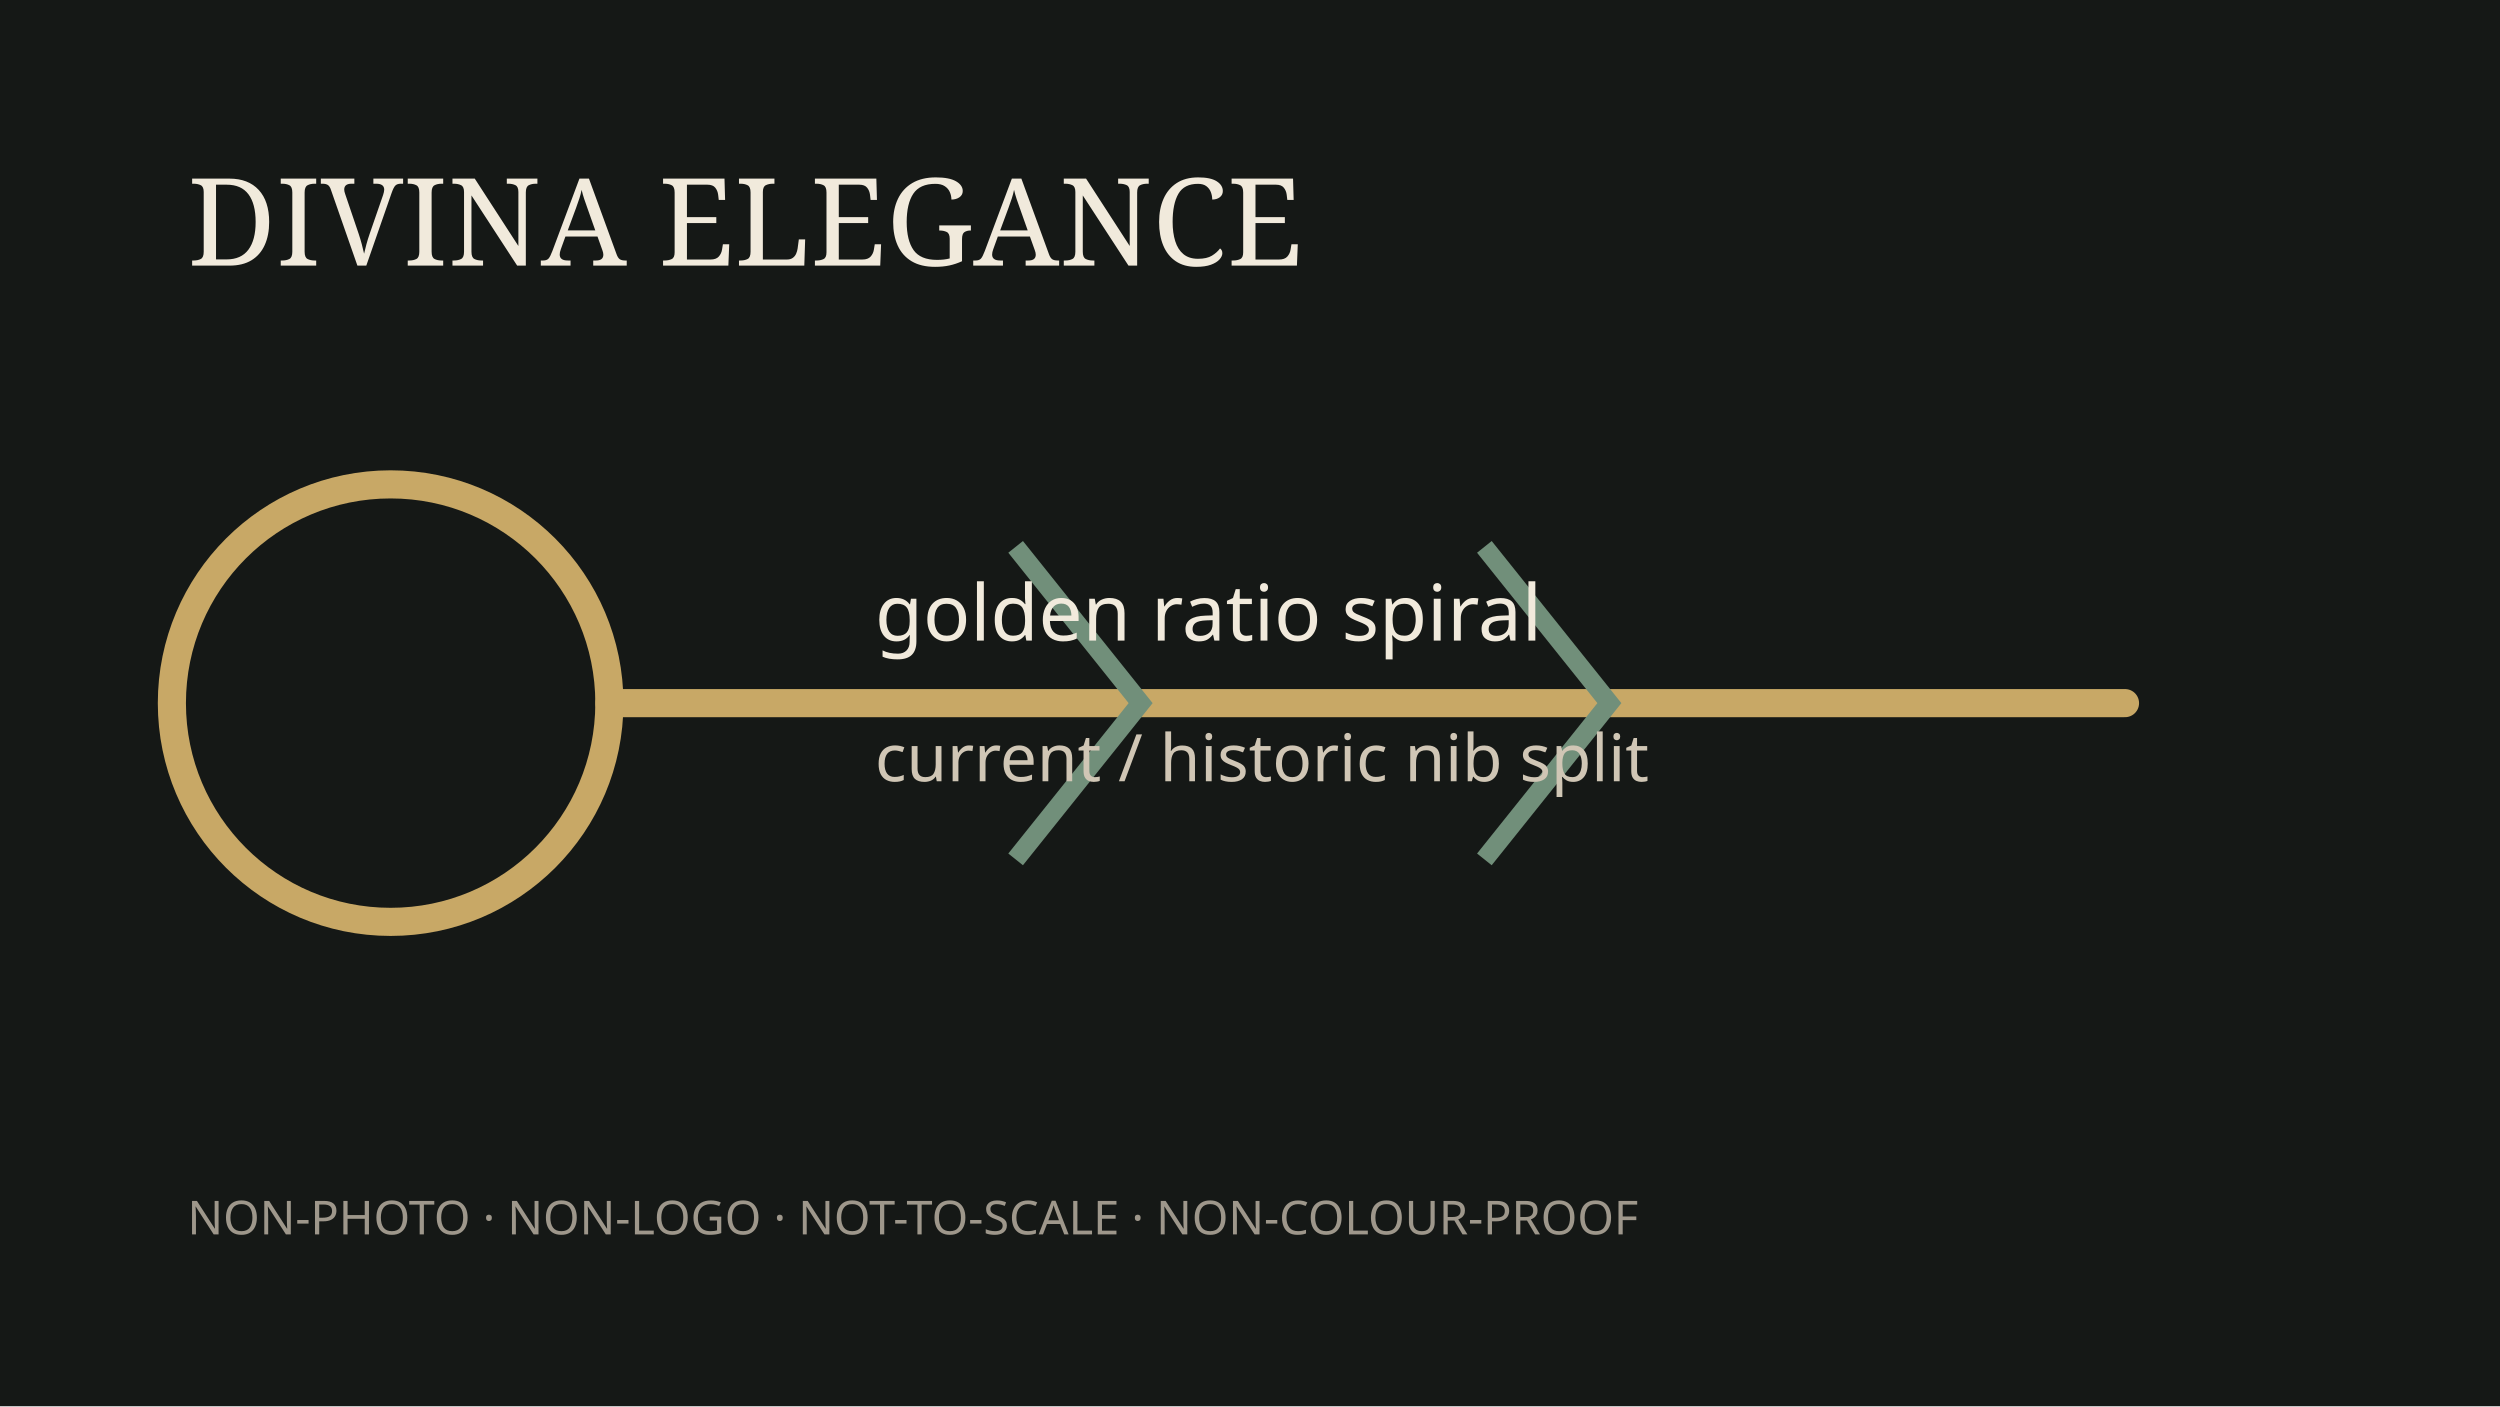
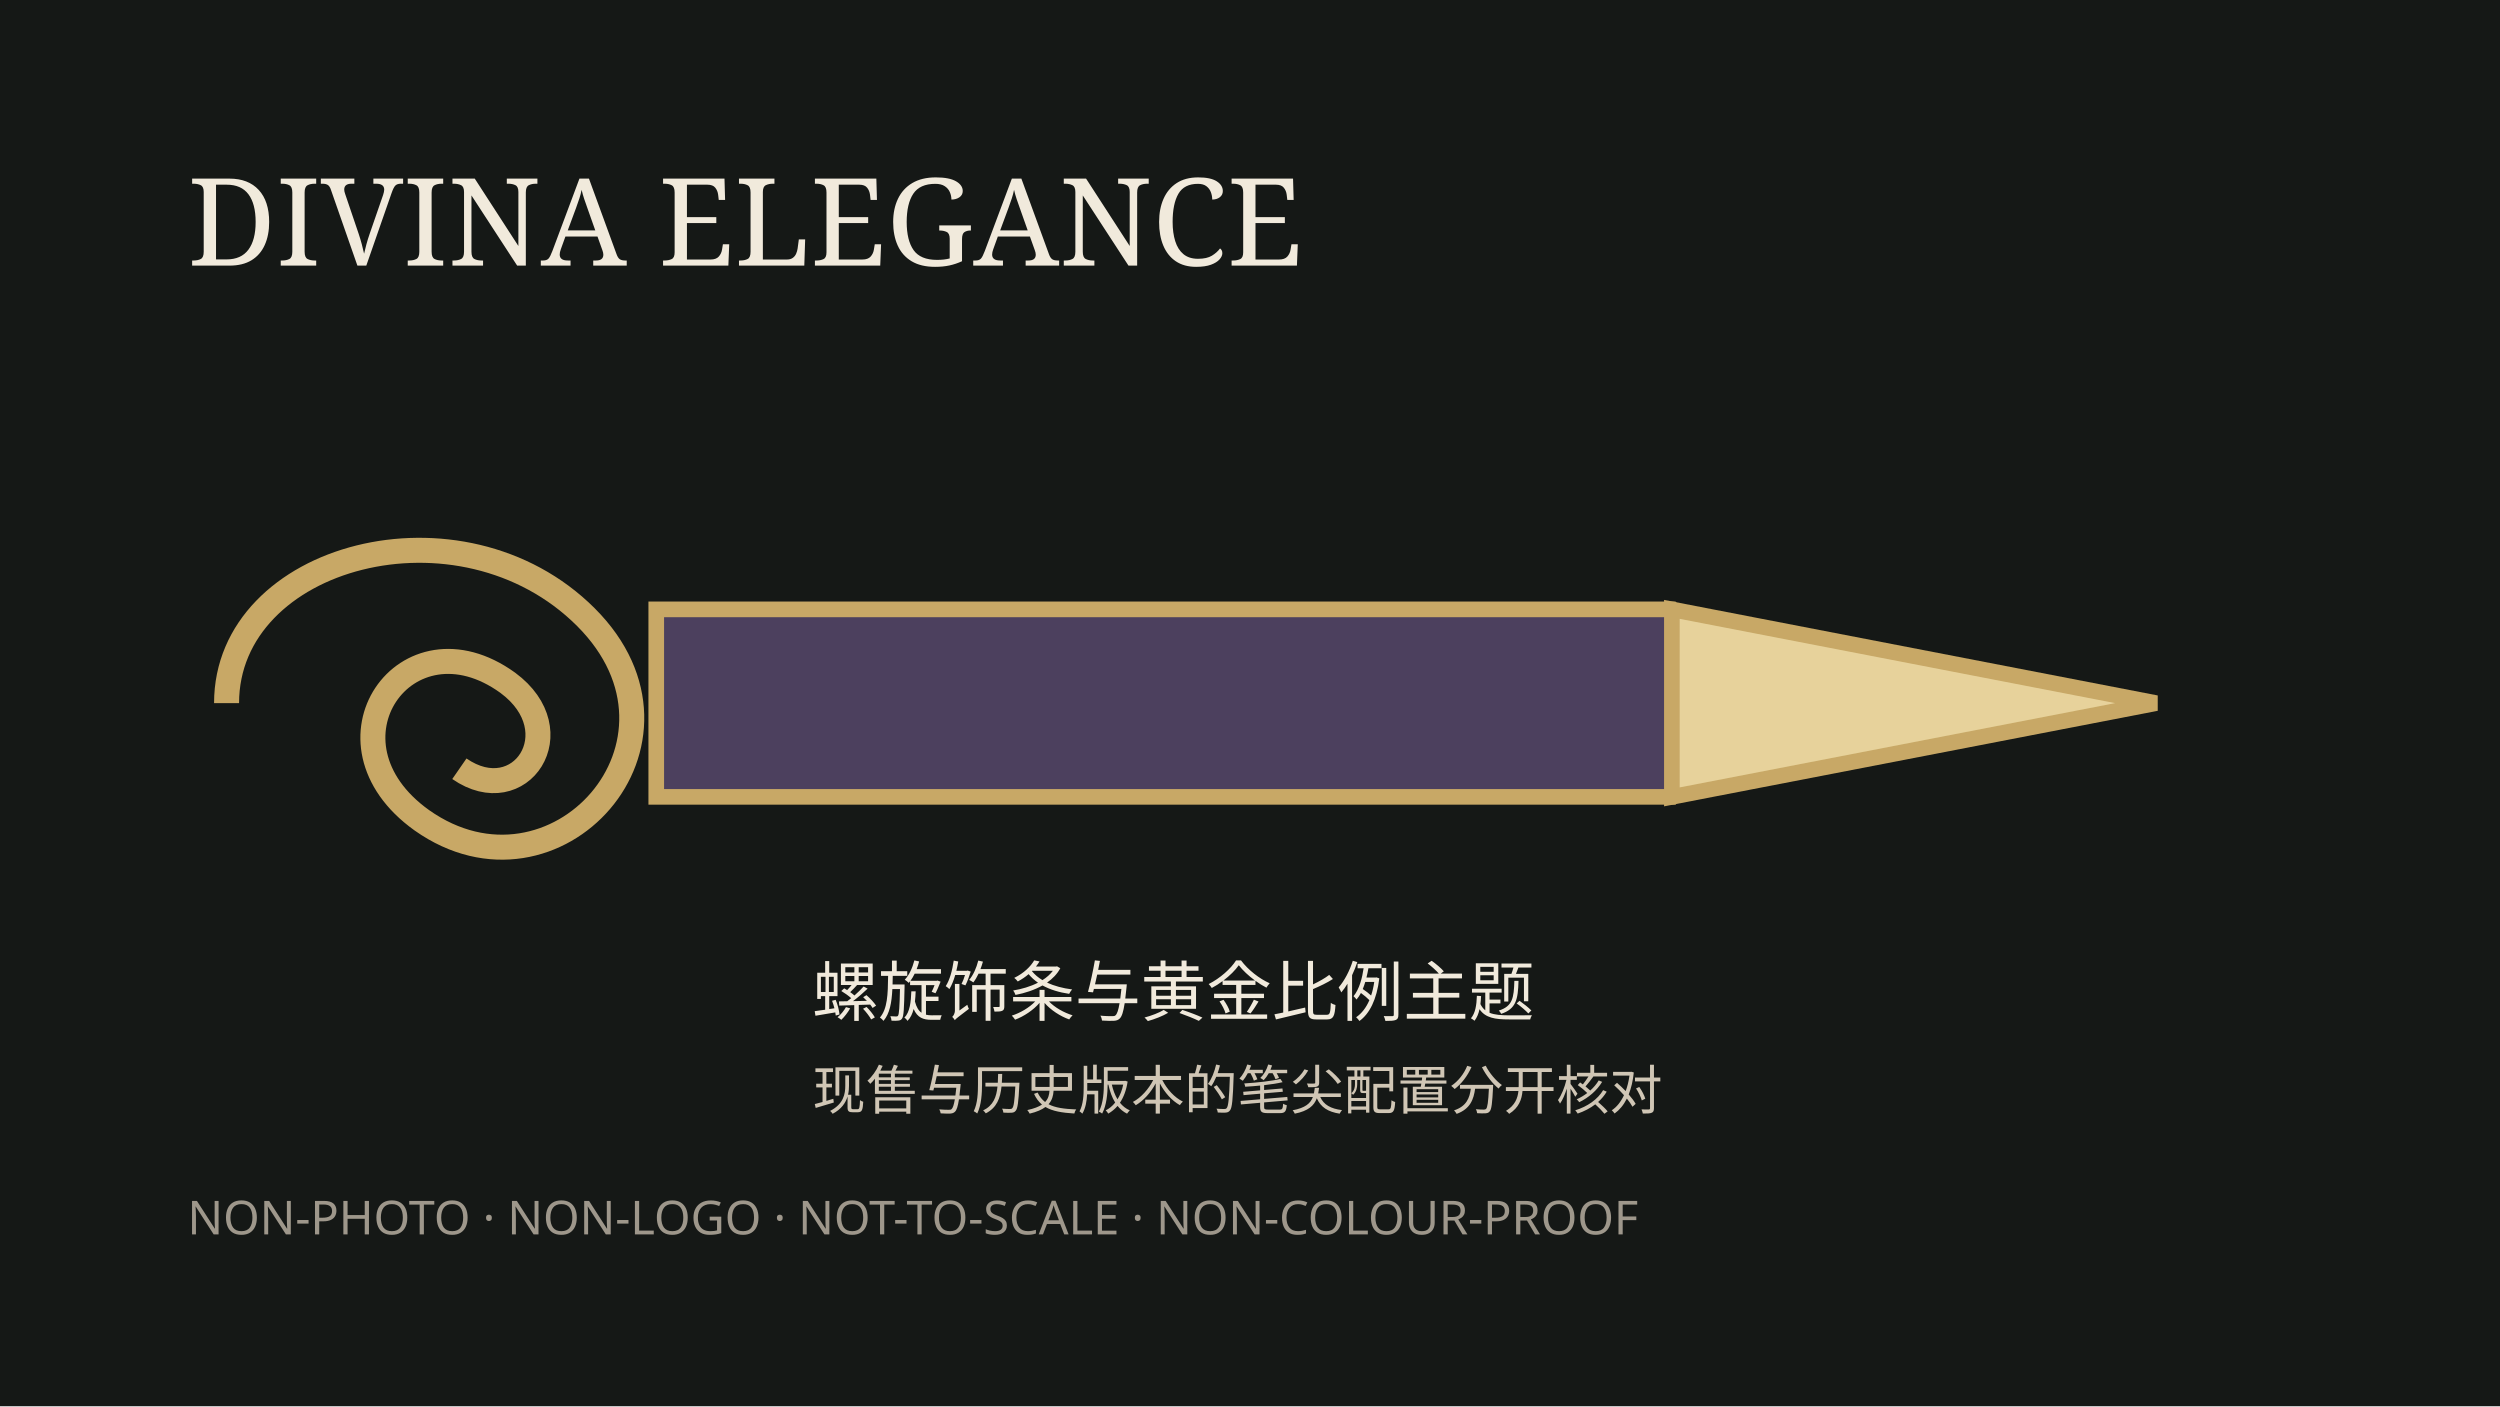
<svg xmlns="http://www.w3.org/2000/svg" width="1600" height="900" viewBox="0 0 1600 900" role="img" aria-labelledby="title desc">
  <rect width="1600" height="900" fill="#151816" />
-   <circle cx="250" cy="450" r="140" fill="none" stroke="#c8a866" stroke-width="18" />
-   <path d="M390 450 H1360" stroke="#c8a866" stroke-width="18" stroke-linecap="round" />
-   <path d="M650 350 L730 450 L650 550 M950 350 L1030 450 L950 550" fill="none" stroke="#718f7a" stroke-width="12" />
+   <path d="M145 450c0-95 150-135 230-55 80 80-20 190-105 130-70-50-10-135 55-88 42 31 8 82-31 55" fill="none" stroke="#c8a866" stroke-width="16" />
+   <path d="M420 390h650l50 60-50 60H420z" fill="#4c405e" stroke="#c8a866" stroke-width="10" />
+   <path d="M1070 390l310 60-310 60z" fill="#e7d29b" stroke="#c8a866" stroke-width="10" />
  <text x="120" y="170" fill="#f1eadc" font-family="serif" font-size="78">DIVINA ELEGANCE</text>
-   <text x="560" y="410" fill="#f1eadc" font-family="sans-serif" font-size="50">golden ratio spiral</text>
-   <text x="560" y="500" fill="#d0c6b5" font-family="sans-serif" font-size="42">current / historic nib split</text>
+   <text x="520" y="650" fill="#f1eadc" font-family="sans-serif" font-size="42">螺旋饰条与黄金比例主题</text>
+   <text x="520" y="710" fill="#d0c6b5" font-family="sans-serif" font-size="34">现售与历史版本的笔尖配置分开核对</text>
  <text x="120" y="790" fill="#9e978b" font-family="sans-serif" font-size="30">NON-PHOTO · NON-LOGO · NOT-TO-SCALE · NON-COLOUR-PROOF</text>
</svg>
